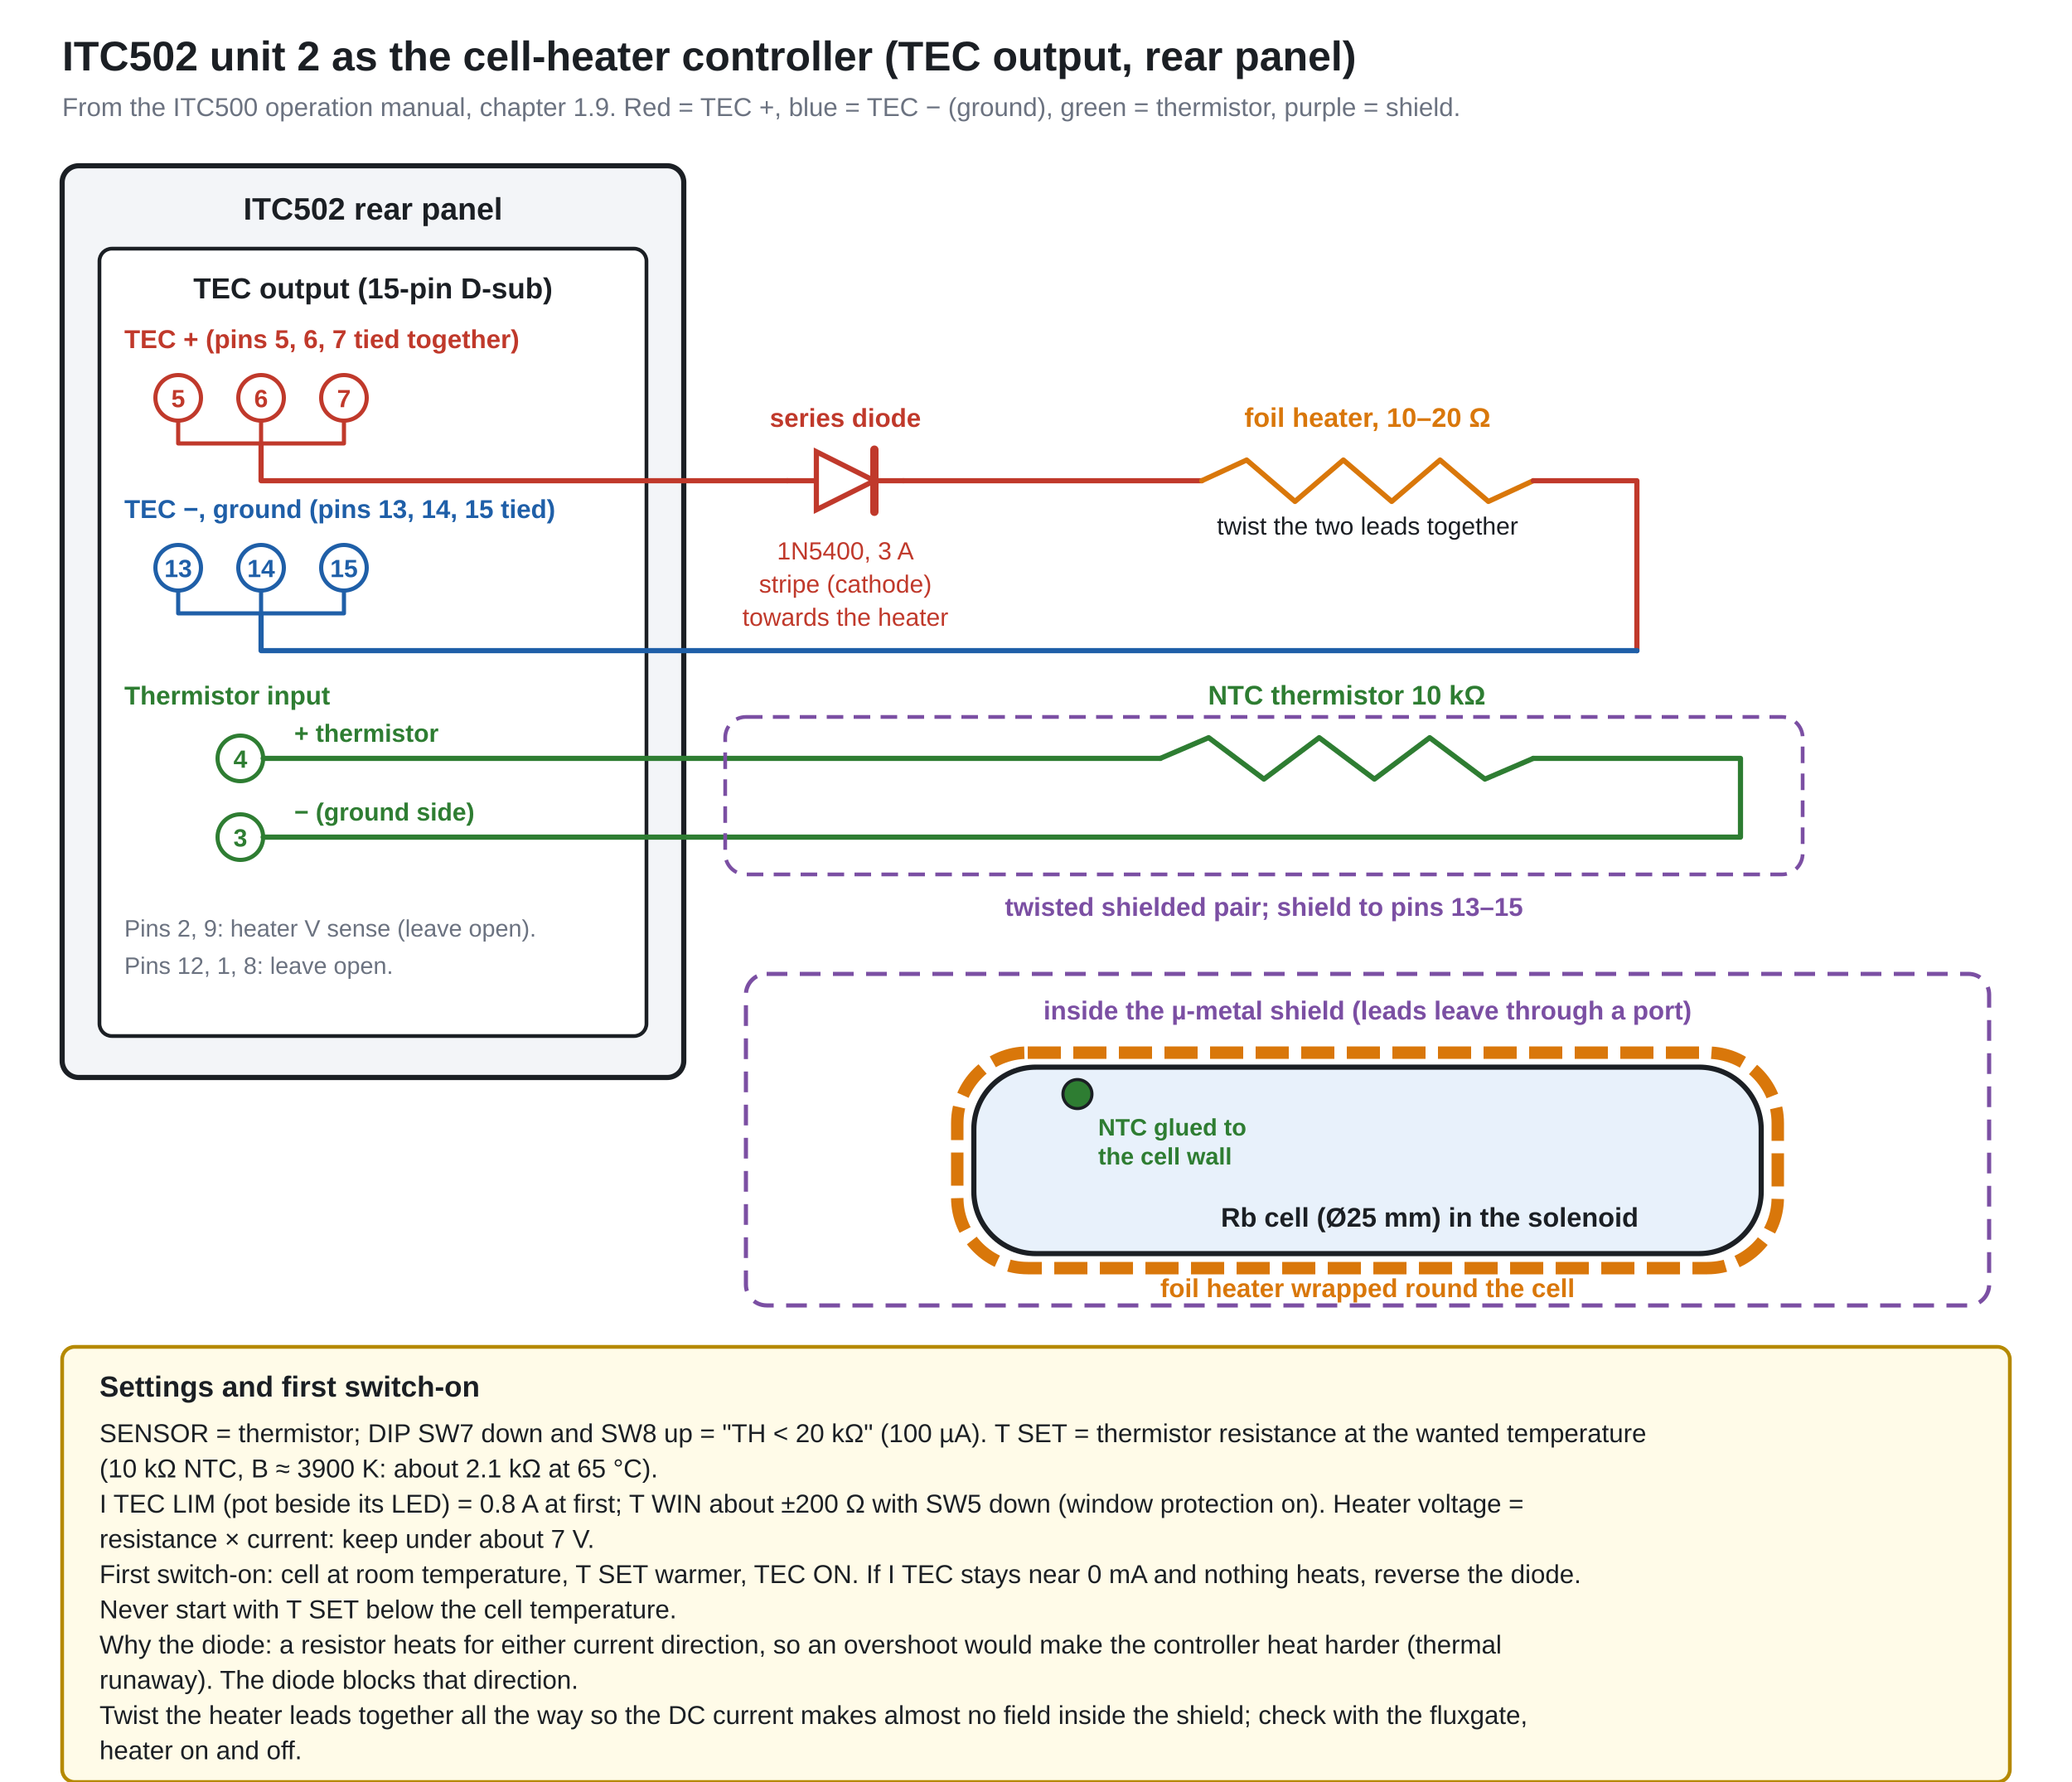
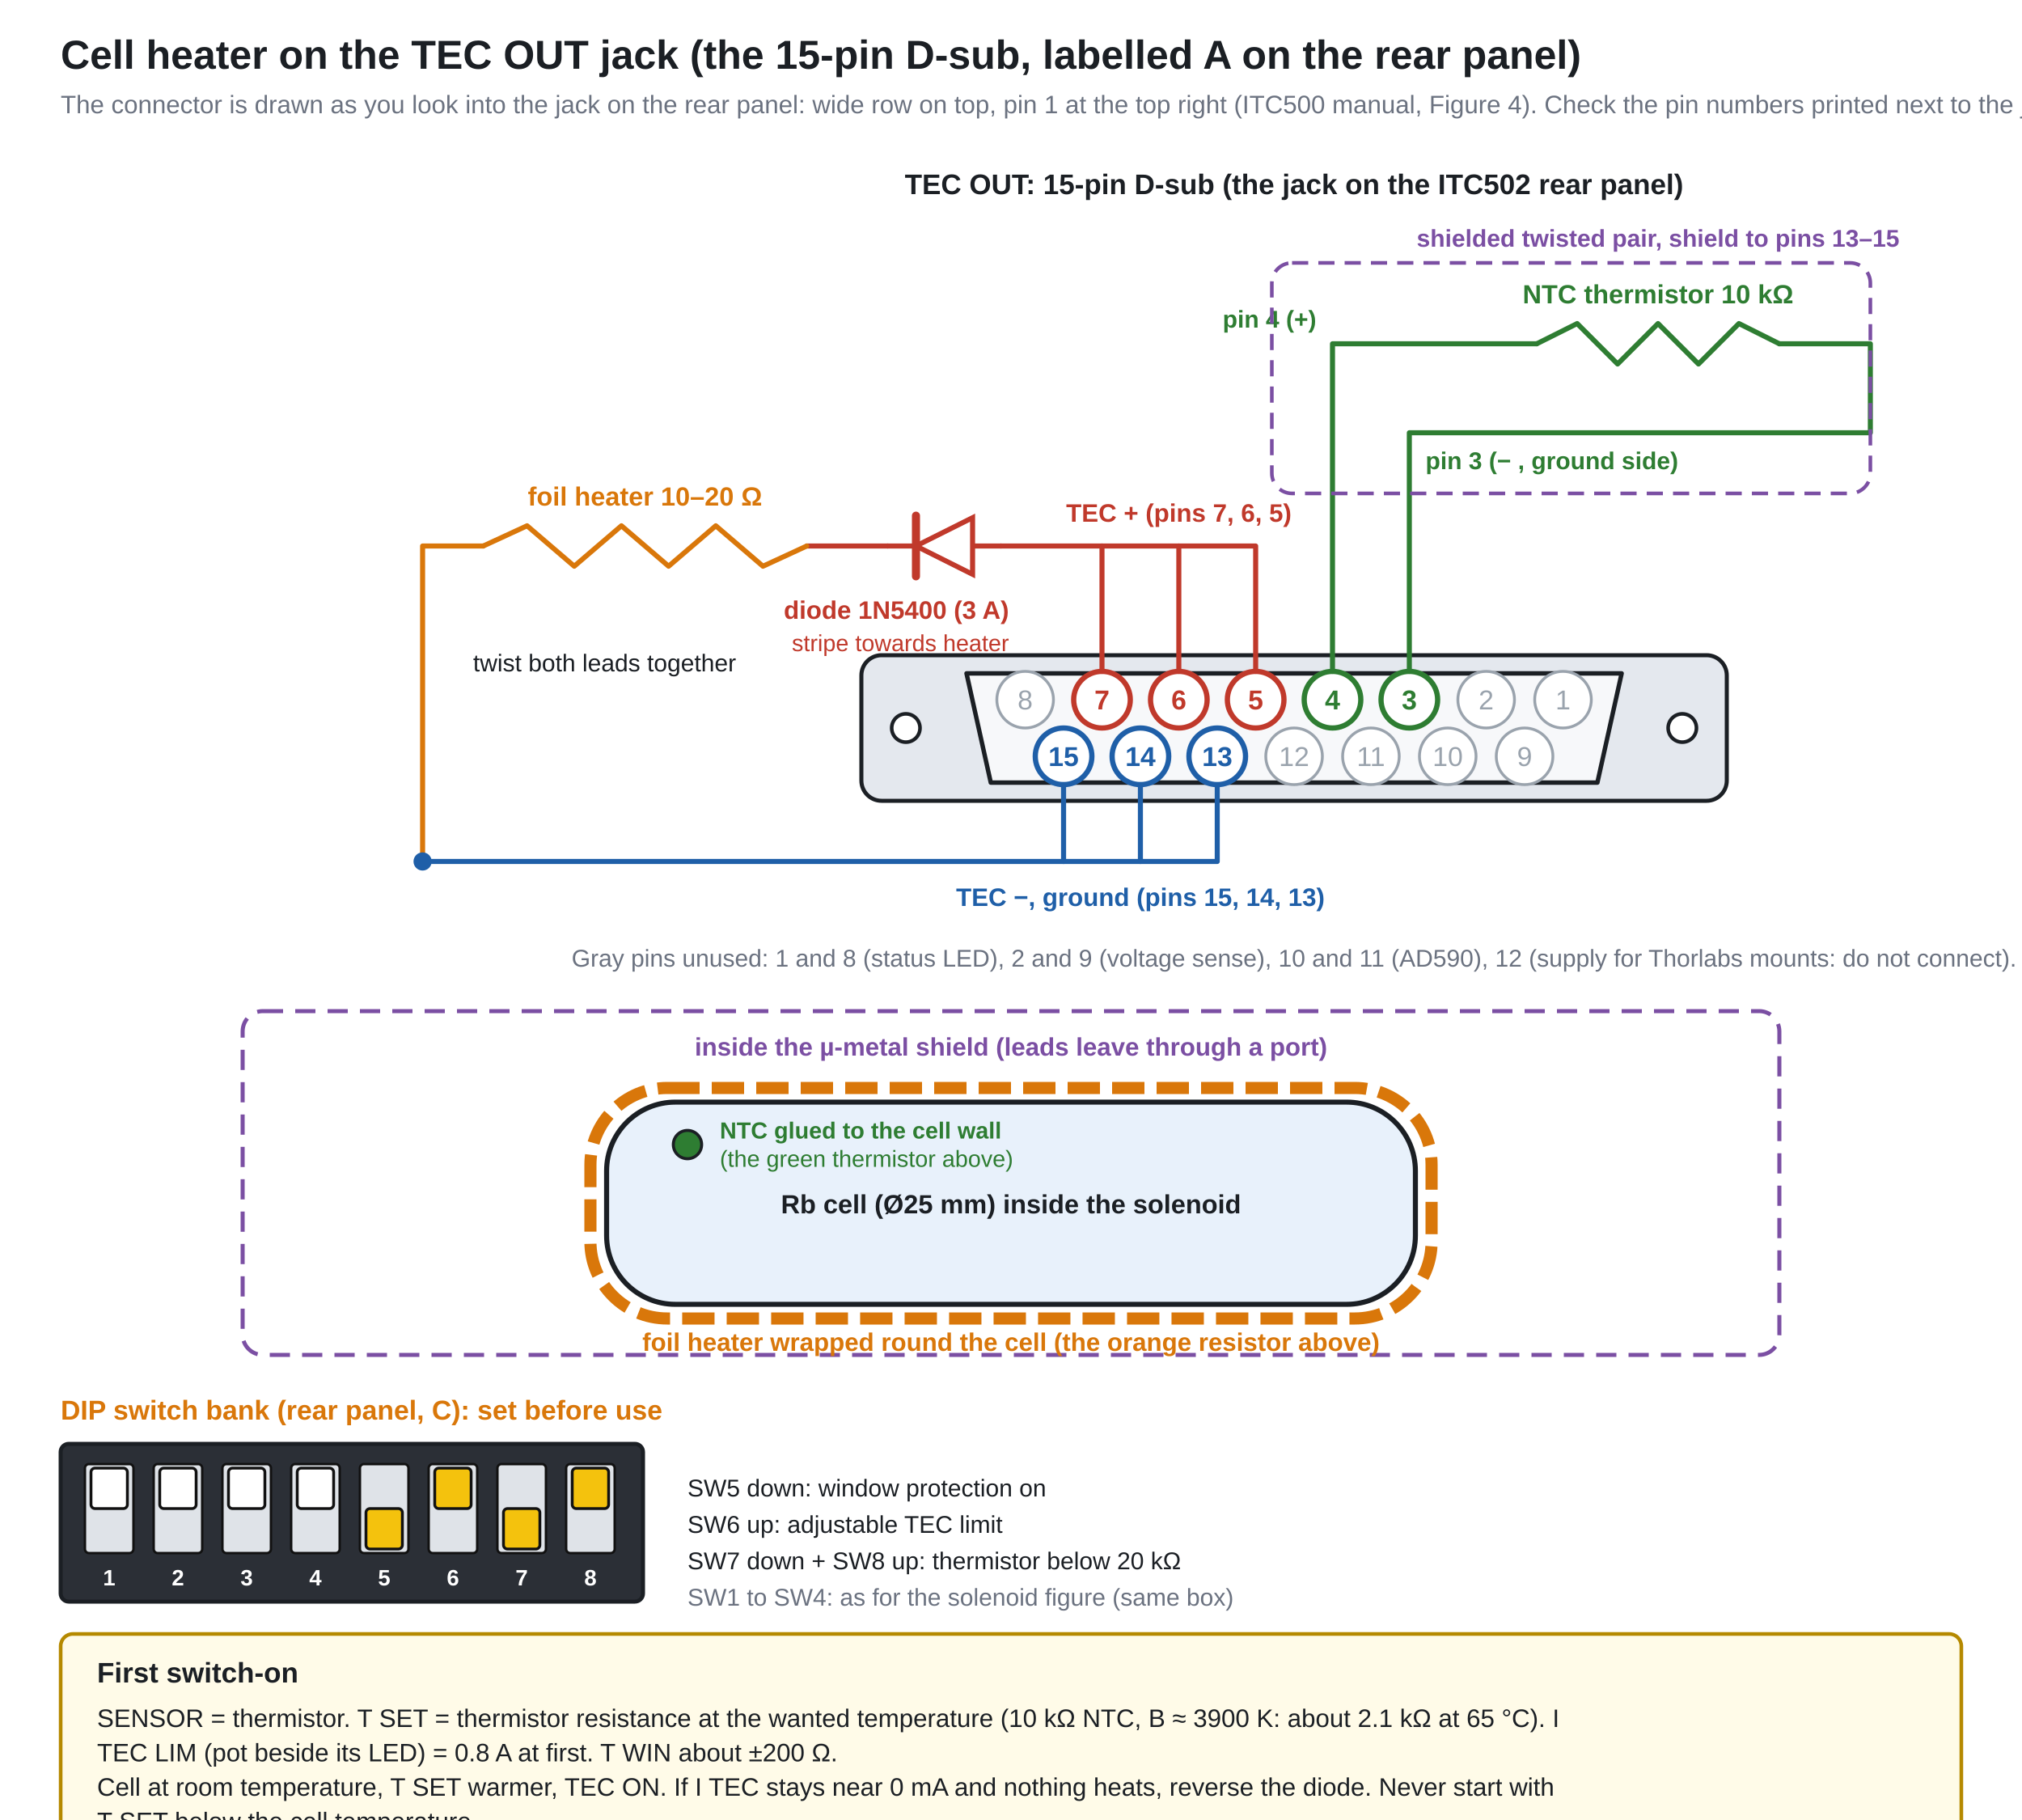
- <svg xmlns="http://www.w3.org/2000/svg" viewBox="0 0 1000 860" role="img" aria-labelledby="t d" font-family="Segoe UI, Arial, sans-serif">
-   <rect width="1000" height="860" fill="#ffffff" />
-   <text x="30" y="34" font-size="20" text-anchor="start" fill="#1b1f24" font-weight="bold">ITC502 unit 2 as the cell-heater controller (TEC output, rear panel)</text>
-   <text x="30" y="56" font-size="12.5" text-anchor="start" fill="#6b7280" font-weight="normal">From the ITC500 operation manual, chapter 1.9. Red = TEC +, blue = TEC − (ground), green = thermistor, purple = shield.</text>
-   <rect x="30" y="80" width="300" height="440" rx="8" fill="#f3f5f8" stroke="#1b1f24" stroke-width="2.5" />
-   <text x="180" y="106" font-size="15" text-anchor="middle" fill="#1b1f24" font-weight="bold">ITC502 rear panel</text>
-   <rect x="48" y="120" width="264" height="380" rx="6" fill="#fff" stroke="#1b1f24" stroke-width="1.8" />
-   <text x="180" y="144" font-size="14" text-anchor="middle" fill="#1b1f24" font-weight="bold">TEC output (15-pin D-sub)</text>
-   <text x="60" y="168" font-size="12.5" text-anchor="start" fill="#c0392b" font-weight="bold">TEC +  (pins 5, 6, 7 tied together)</text>
-   <circle cx="86" cy="192" r="11" fill="#fff" stroke="#c0392b" stroke-width="2" />
-   <text x="86" y="196.5" font-size="12" text-anchor="middle" fill="#c0392b" font-weight="bold">5</text>
-   <circle cx="126" cy="192" r="11" fill="#fff" stroke="#c0392b" stroke-width="2" />
-   <text x="126" y="196.5" font-size="12" text-anchor="middle" fill="#c0392b" font-weight="bold">6</text>
-   <circle cx="166" cy="192" r="11" fill="#fff" stroke="#c0392b" stroke-width="2" />
-   <text x="166" y="196.5" font-size="12" text-anchor="middle" fill="#c0392b" font-weight="bold">7</text>
-   <polyline points="86,203 86,214 166,214 166,203" fill="none" stroke="#c0392b" stroke-width="2" stroke-linejoin="round" stroke-linecap="round" />
-   <line x1="126" y1="203" x2="126" y2="214" stroke="#c0392b" stroke-width="2" stroke-linecap="round" />
-   <text x="60" y="250" font-size="12.5" text-anchor="start" fill="#1f5fa8" font-weight="bold">TEC −, ground  (pins 13, 14, 15 tied)</text>
-   <circle cx="86" cy="274" r="11" fill="#fff" stroke="#1f5fa8" stroke-width="2" />
-   <text x="86" y="278.5" font-size="12" text-anchor="middle" fill="#1f5fa8" font-weight="bold">13</text>
-   <circle cx="126" cy="274" r="11" fill="#fff" stroke="#1f5fa8" stroke-width="2" />
-   <text x="126" y="278.5" font-size="12" text-anchor="middle" fill="#1f5fa8" font-weight="bold">14</text>
-   <circle cx="166" cy="274" r="11" fill="#fff" stroke="#1f5fa8" stroke-width="2" />
-   <text x="166" y="278.5" font-size="12" text-anchor="middle" fill="#1f5fa8" font-weight="bold">15</text>
-   <polyline points="86,285 86,296 166,296 166,285" fill="none" stroke="#1f5fa8" stroke-width="2" stroke-linejoin="round" stroke-linecap="round" />
-   <line x1="126" y1="285" x2="126" y2="296" stroke="#1f5fa8" stroke-width="2" stroke-linecap="round" />
-   <text x="60" y="340" font-size="12.5" text-anchor="start" fill="#2e7d32" font-weight="bold">Thermistor input</text>
-   <circle cx="116" cy="366" r="11" fill="#fff" stroke="#2e7d32" stroke-width="2" />
-   <text x="116" y="370.5" font-size="12" text-anchor="middle" fill="#2e7d32" font-weight="bold">4</text>
-   <text x="142" y="358" font-size="12" text-anchor="start" fill="#2e7d32" font-weight="bold">+ thermistor</text>
-   <circle cx="116" cy="404" r="11" fill="#fff" stroke="#2e7d32" stroke-width="2" />
-   <text x="116" y="408.5" font-size="12" text-anchor="middle" fill="#2e7d32" font-weight="bold">3</text>
-   <text x="142" y="396" font-size="12" text-anchor="start" fill="#2e7d32" font-weight="bold">− (ground side)</text>
-   <text x="60" y="452" font-size="11.5" text-anchor="start" fill="#6b7280" font-weight="normal">Pins 2, 9: heater V sense (leave open).</text>
-   <text x="60" y="470" font-size="11.5" text-anchor="start" fill="#6b7280" font-weight="normal">Pins 12, 1, 8: leave open.</text>
-   <polyline points="126,214 126,232 380,232" fill="none" stroke="#c0392b" stroke-width="2.5" stroke-linejoin="round" stroke-linecap="round" />
-   <polyline points="380,232 394,232" fill="none" stroke="#c0392b" stroke-width="2.5" stroke-linejoin="round" stroke-linecap="round" />
-   <polygon points="394,218 394,246 422,232" fill="#fff" stroke="#c0392b" stroke-width="2.5" />
-   <line x1="422" y1="217" x2="422" y2="247" stroke="#c0392b" stroke-width="4" stroke-linecap="round" />
-   <polyline points="422,232 436,232" fill="none" stroke="#c0392b" stroke-width="2.5" stroke-linejoin="round" stroke-linecap="round" />
-   <polyline points="436,232 580,232" fill="none" stroke="#c0392b" stroke-width="2.5" stroke-linejoin="round" stroke-linecap="round" />
-   <polyline points="580,232 601.667,222 625.0,242 648.333,222 671.667,242 695.0,222 718.333,242 740,232" fill="none" stroke="#d9770a" stroke-width="2.5" stroke-linejoin="round" stroke-linecap="round" />
-   <polyline points="740,232 790,232 790,314" fill="none" stroke="#c0392b" stroke-width="2.5" stroke-linejoin="round" stroke-linecap="round" />
-   <polyline points="790,314 790,314" fill="none" stroke="#1f5fa8" stroke-width="2.5" stroke-linejoin="round" stroke-linecap="round" />
-   <polyline points="790,314 126,314 126,296" fill="none" stroke="#1f5fa8" stroke-width="2.5" stroke-linejoin="round" stroke-linecap="round" />
-   <text x="408" y="206" font-size="12.5" text-anchor="middle" fill="#c0392b" font-weight="bold">series diode</text>
-   <text x="408" y="270" font-size="12" text-anchor="middle" fill="#c0392b" font-weight="normal">1N5400, 3 A</text>
-   <text x="408" y="286" font-size="12" text-anchor="middle" fill="#c0392b" font-weight="normal">stripe (cathode)</text>
-   <text x="408" y="302" font-size="12" text-anchor="middle" fill="#c0392b" font-weight="normal">towards the heater</text>
-   <text x="660" y="206" font-size="13" text-anchor="middle" fill="#d9770a" font-weight="bold">foil heater, 10–20 Ω</text>
-   <text x="660" y="258" font-size="12" text-anchor="middle" fill="#1b1f24" font-weight="normal">twist the two leads together</text>
-   <polyline points="127,366 560,366" fill="none" stroke="#2e7d32" stroke-width="2.5" stroke-linejoin="round" stroke-linecap="round" />
-   <polyline points="560,366 583.333,356 610.0,376 636.667,356 663.333,376 690.0,356 716.667,376 740,366" fill="none" stroke="#2e7d32" stroke-width="2.5" stroke-linejoin="round" stroke-linecap="round" />
-   <polyline points="740,366 840,366 840,404 127,404" fill="none" stroke="#2e7d32" stroke-width="2.5" stroke-linejoin="round" stroke-linecap="round" />
-   <text x="650" y="340" font-size="13" text-anchor="middle" fill="#2e7d32" font-weight="bold">NTC thermistor 10 kΩ</text>
-   <rect x="350" y="346" width="520" height="76" rx="10" fill="none" stroke="#7b4fa3" stroke-width="1.8" stroke-dasharray="8 5" />
-   <text x="610" y="442" font-size="12.5" text-anchor="middle" fill="#7b4fa3" font-weight="bold">twisted shielded pair; shield to pins 13–15</text>
-   <rect x="360" y="470" width="600" height="160" rx="10" fill="none" stroke="#7b4fa3" stroke-width="2" stroke-dasharray="10 6" />
-   <text x="660" y="492" font-size="12.5" text-anchor="middle" fill="#7b4fa3" font-weight="bold">inside the µ-metal shield (leads leave through a port)</text>
-   <rect x="470" y="515" width="380" height="90" rx="30" fill="#e8f1fb" stroke="#1b1f24" stroke-width="2.5" />
-   <text x="690" y="592" font-size="13" text-anchor="middle" fill="#1b1f24" font-weight="bold">Rb cell (Ø25 mm) in the solenoid</text>
-   <rect x="462" y="508" width="396" height="104" rx="34" fill="none" stroke="#d9770a" stroke-width="6" stroke-dasharray="16 6" />
-   <text x="660" y="626" font-size="12.5" text-anchor="middle" fill="#d9770a" font-weight="bold">foil heater wrapped round the cell</text>
-   <circle cx="520" cy="528" r="7" fill="#2e7d32" stroke="#1b1f24" stroke-width="1.5" />
-   <text x="530" y="548" font-size="11.5" text-anchor="start" fill="#2e7d32" font-weight="bold">NTC glued to</text>
-   <text x="530" y="562" font-size="11.5" text-anchor="start" fill="#2e7d32" font-weight="bold">the cell wall</text>
-   <rect x="30" y="650" width="940" height="210" rx="6" fill="#fffbe8" stroke="#b58900" stroke-width="1.8" />
-   <text x="48" y="674" font-size="14" text-anchor="start" fill="#1b1f24" font-weight="bold">Settings and first switch-on</text>
-   <text x="48" y="696" font-size="12.5" text-anchor="start" fill="#1b1f24" font-weight="normal">SENSOR = thermistor; DIP SW7 down and SW8 up = "TH &lt; 20 kΩ" (100 µA). T SET = thermistor resistance at the wanted temperature</text>
-   <text x="48" y="713" font-size="12.5" text-anchor="start" fill="#1b1f24" font-weight="normal">(10 kΩ NTC, B ≈ 3900 K: about 2.1 kΩ at 65 °C).</text>
-   <text x="48" y="730" font-size="12.5" text-anchor="start" fill="#1b1f24" font-weight="normal">I TEC LIM (pot beside its LED) = 0.8 A at first; T WIN about ±200 Ω with SW5 down (window protection on). Heater voltage =</text>
-   <text x="48" y="747" font-size="12.5" text-anchor="start" fill="#1b1f24" font-weight="normal">resistance × current: keep under about 7 V.</text>
-   <text x="48" y="764" font-size="12.5" text-anchor="start" fill="#1b1f24" font-weight="normal">First switch-on: cell at room temperature, T SET warmer, TEC ON. If I TEC stays near 0 mA and nothing heats, reverse the diode.</text>
-   <text x="48" y="781" font-size="12.5" text-anchor="start" fill="#1b1f24" font-weight="normal">Never start with T SET below the cell temperature.</text>
-   <text x="48" y="798" font-size="12.5" text-anchor="start" fill="#1b1f24" font-weight="normal">Why the diode: a resistor heats for either current direction, so an overshoot would make the controller heat harder (thermal</text>
-   <text x="48" y="815" font-size="12.5" text-anchor="start" fill="#1b1f24" font-weight="normal">runaway). The diode blocks that direction.</text>
-   <text x="48" y="832" font-size="12.5" text-anchor="start" fill="#1b1f24" font-weight="normal">Twist the heater leads together all the way so the DC current makes almost no field inside the shield; check with the fluxgate,</text>
-   <text x="48" y="849" font-size="12.5" text-anchor="start" fill="#1b1f24" font-weight="normal">heater on and off.</text>
+ <svg xmlns="http://www.w3.org/2000/svg" viewBox="0 0 1000 900" role="img" aria-labelledby="t d" font-family="Segoe UI, Arial, sans-serif">
+   <rect width="1000" height="900" fill="#ffffff" />
+   <text x="30" y="34" font-size="20" text-anchor="start" fill="#1b1f24" font-weight="bold">Cell heater on the TEC OUT jack (the 15-pin D-sub, labelled A on the rear panel)</text>
+   <text x="30" y="56" font-size="12.5" text-anchor="start" fill="#6b7280" font-weight="normal">The connector is drawn as you look into the jack on the rear panel: wide row on top, pin 1 at the top right (ITC500 manual, Figure 4). Check the pin numbers printed next to the jack.</text>
+   <text x="640" y="96" font-size="14" text-anchor="middle" fill="#1b1f24" font-weight="bold">TEC OUT: 15-pin D-sub (the jack on the ITC502 rear panel)</text>
+   <rect x="426.0" y="324" width="428" height="72" rx="10" fill="#e4e8ee" stroke="#1b1f24" stroke-width="2" />
+   <circle cx="448.0" cy="360" r="7" fill="#fff" stroke="#1b1f24" stroke-width="1.8" />
+   <circle cx="832.0" cy="360" r="7" fill="#fff" stroke="#1b1f24" stroke-width="1.8" />
+   <polygon points="478.0,333 802.0,333 790.0,387 490.0,387" fill="#f7f8fa" stroke="#1b1f24" stroke-width="2.2" stroke-linejoin="round" />
+   <circle cx="507.0" cy="346" r="14" fill="#fff" stroke="#9aa3ad" stroke-width="1.4" />
+   <text x="507.0" y="350.8" font-size="13.5" text-anchor="middle" fill="#9aa3ad" font-weight="normal">8</text>
+   <circle cx="545.0" cy="346" r="14" fill="#fff" stroke="#c0392b" stroke-width="2.6" />
+   <text x="545.0" y="350.8" font-size="13.5" text-anchor="middle" fill="#c0392b" font-weight="bold">7</text>
+   <circle cx="583.0" cy="346" r="14" fill="#fff" stroke="#c0392b" stroke-width="2.6" />
+   <text x="583.0" y="350.8" font-size="13.5" text-anchor="middle" fill="#c0392b" font-weight="bold">6</text>
+   <circle cx="621.0" cy="346" r="14" fill="#fff" stroke="#c0392b" stroke-width="2.6" />
+   <text x="621.0" y="350.8" font-size="13.5" text-anchor="middle" fill="#c0392b" font-weight="bold">5</text>
+   <circle cx="659.0" cy="346" r="14" fill="#fff" stroke="#2e7d32" stroke-width="2.6" />
+   <text x="659.0" y="350.8" font-size="13.5" text-anchor="middle" fill="#2e7d32" font-weight="bold">4</text>
+   <circle cx="697.0" cy="346" r="14" fill="#fff" stroke="#2e7d32" stroke-width="2.6" />
+   <text x="697.0" y="350.8" font-size="13.5" text-anchor="middle" fill="#2e7d32" font-weight="bold">3</text>
+   <circle cx="735.0" cy="346" r="14" fill="#fff" stroke="#9aa3ad" stroke-width="1.4" />
+   <text x="735.0" y="350.8" font-size="13.5" text-anchor="middle" fill="#9aa3ad" font-weight="normal">2</text>
+   <circle cx="773.0" cy="346" r="14" fill="#fff" stroke="#9aa3ad" stroke-width="1.4" />
+   <text x="773.0" y="350.8" font-size="13.5" text-anchor="middle" fill="#9aa3ad" font-weight="normal">1</text>
+   <circle cx="526.0" cy="374" r="14" fill="#fff" stroke="#1f5fa8" stroke-width="2.6" />
+   <text x="526.0" y="378.8" font-size="13.5" text-anchor="middle" fill="#1f5fa8" font-weight="bold">15</text>
+   <circle cx="564.0" cy="374" r="14" fill="#fff" stroke="#1f5fa8" stroke-width="2.6" />
+   <text x="564.0" y="378.8" font-size="13.5" text-anchor="middle" fill="#1f5fa8" font-weight="bold">14</text>
+   <circle cx="602.0" cy="374" r="14" fill="#fff" stroke="#1f5fa8" stroke-width="2.6" />
+   <text x="602.0" y="378.8" font-size="13.5" text-anchor="middle" fill="#1f5fa8" font-weight="bold">13</text>
+   <circle cx="640.0" cy="374" r="14" fill="#fff" stroke="#9aa3ad" stroke-width="1.4" />
+   <text x="640.0" y="378.8" font-size="13.5" text-anchor="middle" fill="#9aa3ad" font-weight="normal">12</text>
+   <circle cx="678.0" cy="374" r="14" fill="#fff" stroke="#9aa3ad" stroke-width="1.4" />
+   <text x="678.0" y="378.8" font-size="13.5" text-anchor="middle" fill="#9aa3ad" font-weight="normal">11</text>
+   <circle cx="716.0" cy="374" r="14" fill="#fff" stroke="#9aa3ad" stroke-width="1.4" />
+   <text x="716.0" y="378.8" font-size="13.5" text-anchor="middle" fill="#9aa3ad" font-weight="normal">10</text>
+   <circle cx="754.0" cy="374" r="14" fill="#fff" stroke="#9aa3ad" stroke-width="1.4" />
+   <text x="754.0" y="378.8" font-size="13.5" text-anchor="middle" fill="#9aa3ad" font-weight="normal">9</text>
+   <polyline points="545.0,332 545.0,270 621.0,270 621.0,332" fill="none" stroke="#c0392b" stroke-width="2.5" stroke-linejoin="round" stroke-linecap="round" />
+   <line x1="583.0" y1="332" x2="583.0" y2="270" stroke="#c0392b" stroke-width="2.5" stroke-linecap="round" />
+   <polyline points="545.0,270 495.0,270" fill="none" stroke="#c0392b" stroke-width="2.5" stroke-linejoin="round" stroke-linecap="round" />
+   <polyline points="495.0,270 481.0,270" fill="none" stroke="#c0392b" stroke-width="2.5" stroke-linejoin="round" stroke-linecap="round" />
+   <polygon points="481.0,256 481.0,284 453.0,270" fill="#fff" stroke="#c0392b" stroke-width="2.5" />
+   <line x1="453.0" y1="255" x2="453.0" y2="285" stroke="#c0392b" stroke-width="4" stroke-linecap="round" />
+   <polyline points="453.0,270 439.0,270" fill="none" stroke="#c0392b" stroke-width="2.5" stroke-linejoin="round" stroke-linecap="round" />
+   <polyline points="439.0,270 399.0,270" fill="none" stroke="#c0392b" stroke-width="2.5" stroke-linejoin="round" stroke-linecap="round" />
+   <polyline points="239.0,270 260.667,260 284.0,280 307.333,260 330.667,280 354.0,260 377.333,280 399.0,270" fill="none" stroke="#d9770a" stroke-width="2.5" stroke-linejoin="round" stroke-linecap="round" />
+   <polyline points="239.0,270 209.0,270 209.0,426" fill="none" stroke="#d9770a" stroke-width="2.5" stroke-linejoin="round" stroke-linecap="round" />
+   <polyline points="526.0,388 526.0,426 602.0,426 602.0,388" fill="none" stroke="#1f5fa8" stroke-width="2.5" stroke-linejoin="round" stroke-linecap="round" />
+   <line x1="564.0" y1="388" x2="564.0" y2="426" stroke="#1f5fa8" stroke-width="2.5" stroke-linecap="round" />
+   <polyline points="526.0,426 209.0,426" fill="none" stroke="#1f5fa8" stroke-width="2.5" stroke-linejoin="round" stroke-linecap="round" />
+   <circle cx="209.0" cy="426" r="4" fill="#1f5fa8" stroke="#1f5fa8" stroke-width="1" />
+   <text x="319.0" y="250" font-size="13" text-anchor="middle" fill="#d9770a" font-weight="bold">foil heater 10–20 Ω</text>
+   <text x="299.0" y="332" font-size="12" text-anchor="middle" fill="#1b1f24" font-weight="normal">twist both leads together</text>
+   <text x="499.0" y="306" font-size="12.5" text-anchor="end" fill="#c0392b" font-weight="bold">diode 1N5400 (3 A)</text>
+   <text x="499.0" y="322" font-size="11.5" text-anchor="end" fill="#c0392b" font-weight="normal">stripe towards heater</text>
+   <text x="583.0" y="258" font-size="12.5" text-anchor="middle" fill="#c0392b" font-weight="bold">TEC +  (pins 7, 6, 5)</text>
+   <text x="564.0" y="448" font-size="12.5" text-anchor="middle" fill="#1f5fa8" font-weight="bold">TEC −, ground  (pins 15, 14, 13)</text>
+   <polyline points="659.0,332 659.0,170 760,170" fill="none" stroke="#2e7d32" stroke-width="2.5" stroke-linejoin="round" stroke-linecap="round" />
+   <polyline points="760,170 780.0,160 800.0,180 820.0,160 840.0,180 860.0,160 880,170" fill="none" stroke="#2e7d32" stroke-width="2.5" stroke-linejoin="round" stroke-linecap="round" />
+   <polyline points="880,170 925,170 925,214 697.0,214 697.0,332" fill="none" stroke="#2e7d32" stroke-width="2.5" stroke-linejoin="round" stroke-linecap="round" />
+   <text x="820" y="150" font-size="13" text-anchor="middle" fill="#2e7d32" font-weight="bold">NTC thermistor 10 kΩ</text>
+   <text x="651.0" y="162" font-size="12" text-anchor="end" fill="#2e7d32" font-weight="bold">pin 4 (+)</text>
+   <text x="705.0" y="232" font-size="12" text-anchor="start" fill="#2e7d32" font-weight="bold">pin 3 (− , ground side)</text>
+   <rect x="629.0" y="130" width="296.0" height="114" rx="10" fill="none" stroke="#7b4fa3" stroke-width="1.8" stroke-dasharray="8 5" />
+   <text x="820" y="122" font-size="12" text-anchor="middle" fill="#7b4fa3" font-weight="bold">shielded twisted pair, shield to pins 13–15</text>
+   <text x="640" y="478" font-size="12" text-anchor="middle" fill="#6b7280" font-weight="normal">Gray pins unused: 1 and 8 (status LED), 2 and 9 (voltage sense), 10 and 11 (AD590), 12 (supply for Thorlabs mounts: do not connect).</text>
+   <rect x="120" y="500" width="760" height="170" rx="10" fill="none" stroke="#7b4fa3" stroke-width="2" stroke-dasharray="10 6" />
+   <text x="500" y="522" font-size="12.5" text-anchor="middle" fill="#7b4fa3" font-weight="bold">inside the µ-metal shield (leads leave through a port)</text>
+   <rect x="300" y="545" width="400" height="100" rx="34" fill="#e8f1fb" stroke="#1b1f24" stroke-width="2.5" />
+   <text x="500" y="600" font-size="13" text-anchor="middle" fill="#1b1f24" font-weight="bold">Rb cell (Ø25 mm) inside the solenoid</text>
+   <rect x="292" y="538" width="416" height="114" rx="38" fill="none" stroke="#d9770a" stroke-width="6" stroke-dasharray="16 6" />
+   <text x="500" y="668" font-size="12.5" text-anchor="middle" fill="#d9770a" font-weight="bold">foil heater wrapped round the cell (the orange resistor above)</text>
+   <circle cx="340" cy="566" r="7" fill="#2e7d32" stroke="#1b1f24" stroke-width="1.5" />
+   <text x="356" y="563" font-size="11.5" text-anchor="start" fill="#2e7d32" font-weight="bold">NTC glued to the cell wall</text>
+   <text x="356" y="577" font-size="11.5" text-anchor="start" fill="#2e7d32" font-weight="normal">(the green thermistor above)</text>
+   <text x="30" y="702" font-size="13.5" text-anchor="start" fill="#d9770a" font-weight="bold">DIP switch bank (rear panel, C): set before use</text>
+   <rect x="30" y="714" width="288" height="78" rx="4" fill="#2b2f36" stroke="#1b1f24" stroke-width="2" />
+   <rect x="42" y="724" width="24" height="44" rx="2" fill="#dfe3e8" stroke="#111" stroke-width="1.2" />
+   <rect x="45" y="726" width="18" height="20" rx="2" fill="#ffffff" stroke="#111" stroke-width="1.4" />
+   <text x="54" y="784" font-size="11" text-anchor="middle" fill="#fff" font-weight="bold">1</text>
+   <rect x="76" y="724" width="24" height="44" rx="2" fill="#dfe3e8" stroke="#111" stroke-width="1.2" />
+   <rect x="79" y="726" width="18" height="20" rx="2" fill="#ffffff" stroke="#111" stroke-width="1.4" />
+   <text x="88" y="784" font-size="11" text-anchor="middle" fill="#fff" font-weight="bold">2</text>
+   <rect x="110" y="724" width="24" height="44" rx="2" fill="#dfe3e8" stroke="#111" stroke-width="1.2" />
+   <rect x="113" y="726" width="18" height="20" rx="2" fill="#ffffff" stroke="#111" stroke-width="1.4" />
+   <text x="122" y="784" font-size="11" text-anchor="middle" fill="#fff" font-weight="bold">3</text>
+   <rect x="144" y="724" width="24" height="44" rx="2" fill="#dfe3e8" stroke="#111" stroke-width="1.2" />
+   <rect x="147" y="726" width="18" height="20" rx="2" fill="#ffffff" stroke="#111" stroke-width="1.4" />
+   <text x="156" y="784" font-size="11" text-anchor="middle" fill="#fff" font-weight="bold">4</text>
+   <rect x="178" y="724" width="24" height="44" rx="2" fill="#dfe3e8" stroke="#111" stroke-width="1.2" />
+   <rect x="181" y="746" width="18" height="20" rx="2" fill="#f4c20d" stroke="#111" stroke-width="1.4" />
+   <text x="190" y="784" font-size="11" text-anchor="middle" fill="#fff" font-weight="bold">5</text>
+   <rect x="212" y="724" width="24" height="44" rx="2" fill="#dfe3e8" stroke="#111" stroke-width="1.2" />
+   <rect x="215" y="726" width="18" height="20" rx="2" fill="#f4c20d" stroke="#111" stroke-width="1.4" />
+   <text x="224" y="784" font-size="11" text-anchor="middle" fill="#fff" font-weight="bold">6</text>
+   <rect x="246" y="724" width="24" height="44" rx="2" fill="#dfe3e8" stroke="#111" stroke-width="1.2" />
+   <rect x="249" y="746" width="18" height="20" rx="2" fill="#f4c20d" stroke="#111" stroke-width="1.4" />
+   <text x="258" y="784" font-size="11" text-anchor="middle" fill="#fff" font-weight="bold">7</text>
+   <rect x="280" y="724" width="24" height="44" rx="2" fill="#dfe3e8" stroke="#111" stroke-width="1.2" />
+   <rect x="283" y="726" width="18" height="20" rx="2" fill="#f4c20d" stroke="#111" stroke-width="1.4" />
+   <text x="292" y="784" font-size="11" text-anchor="middle" fill="#fff" font-weight="bold">8</text>
+   <text x="340" y="740" font-size="12" text-anchor="start" fill="#1b1f24" font-weight="normal">SW5 down: window protection on</text>
+   <text x="340" y="758" font-size="12" text-anchor="start" fill="#1b1f24" font-weight="normal">SW6 up: adjustable TEC limit</text>
+   <text x="340" y="776" font-size="12" text-anchor="start" fill="#1b1f24" font-weight="normal">SW7 down + SW8 up: thermistor below 20 kΩ</text>
+   <text x="340" y="794" font-size="12" text-anchor="start" fill="#6b7280" font-weight="normal">SW1 to SW4: as for the solenoid figure (same box)</text>
+   <rect x="30" y="808" width="940" height="108" rx="6" fill="#fffbe8" stroke="#b58900" stroke-width="1.8" />
+   <text x="48" y="832" font-size="14" text-anchor="start" fill="#1b1f24" font-weight="bold">First switch-on</text>
+   <text x="48" y="854" font-size="12.5" text-anchor="start" fill="#1b1f24" font-weight="normal">SENSOR = thermistor. T SET = thermistor resistance at the wanted temperature (10 kΩ NTC, B ≈ 3900 K: about 2.1 kΩ at 65 °C). I</text>
+   <text x="48" y="871" font-size="12.5" text-anchor="start" fill="#1b1f24" font-weight="normal">TEC LIM (pot beside its LED) = 0.8 A at first. T WIN about ±200 Ω.</text>
+   <text x="48" y="888" font-size="12.5" text-anchor="start" fill="#1b1f24" font-weight="normal">Cell at room temperature, T SET warmer, TEC ON. If I TEC stays near 0 mA and nothing heats, reverse the diode. Never start with</text>
+   <text x="48" y="905" font-size="12.5" text-anchor="start" fill="#1b1f24" font-weight="normal">T SET below the cell temperature.</text>
</svg>
